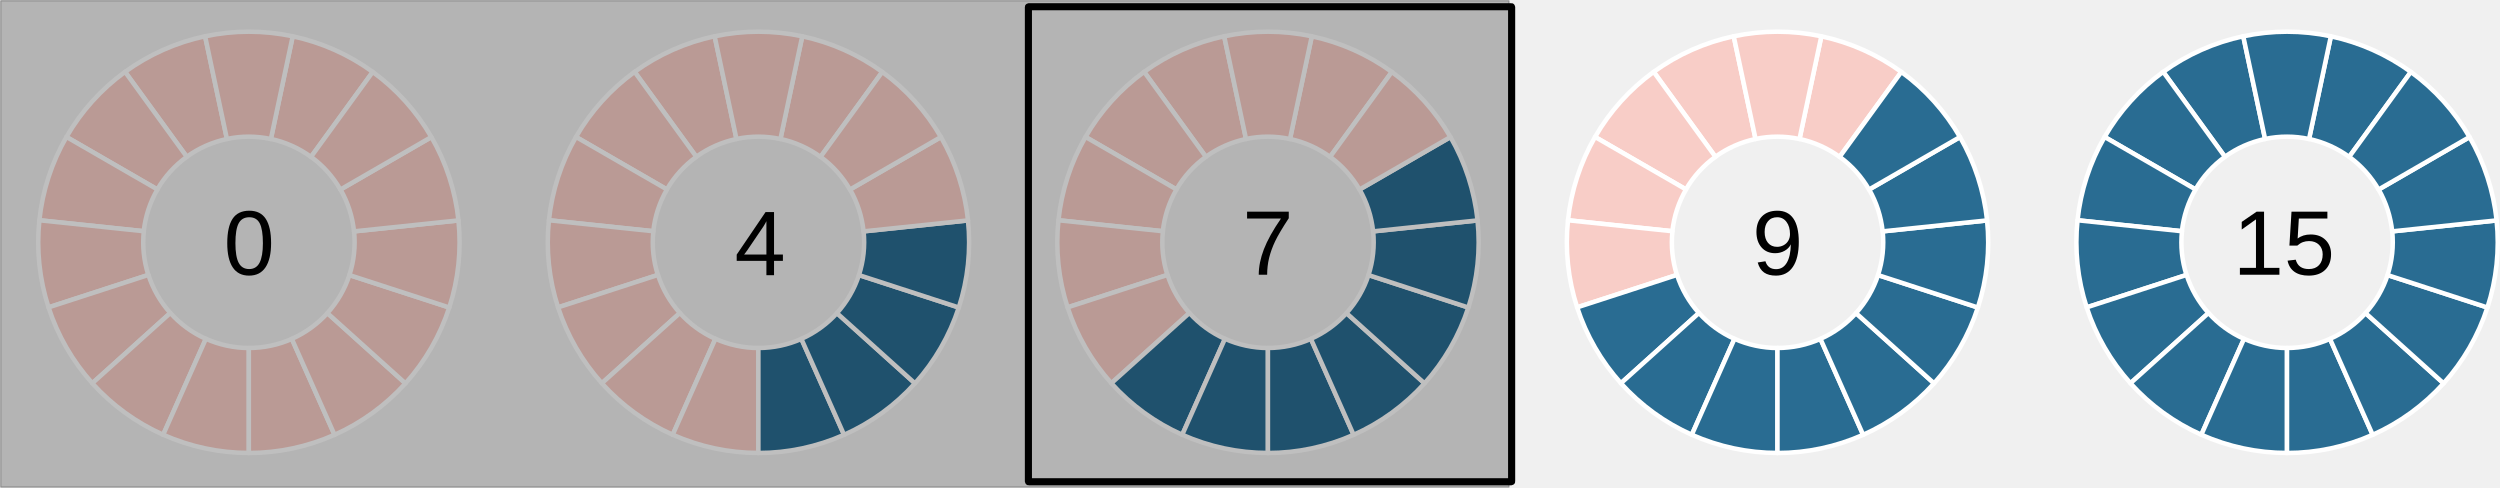
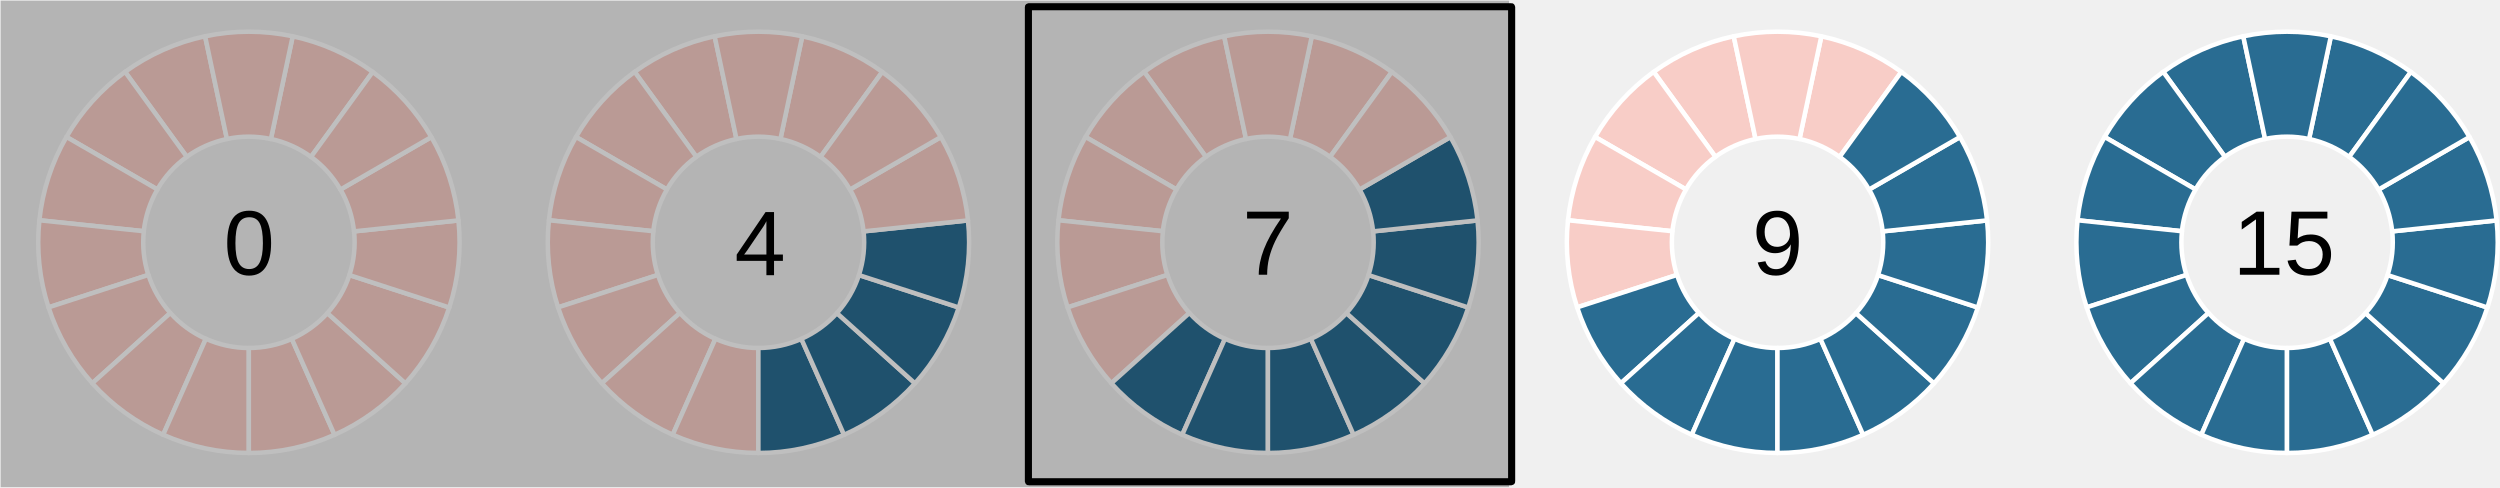
<svg xmlns="http://www.w3.org/2000/svg" width="1105.918mm" height="215.805mm" viewBox="0 0 1105.918 215.805" version="1.1" id="svg891">
  <defs id="defs885" />
  <g id="layer1" transform="translate(527.0119,579.0457)">
    <text xml:space="preserve" style="font-style:normal;font-variant:normal;font-weight:normal;font-stretch:normal;font-size:16.933px;line-height:1.25;font-family:sans-serif;-inkscape-font-specification:'sans-serif, Normal';font-variant-ligatures:normal;font-variant-caps:normal;font-variant-numeric:normal;font-variant-east-asian:normal;letter-spacing:0px;word-spacing:0px;fill:#000000;fill-opacity:1;stroke:none;stroke-width:0.265" x="259.292" y="133.804" id="text1541">
      <tspan id="tspan1543" x="259.292" y="133.804" />
    </text>
    <g id="g1464">
      <path style="fill:#f8cdc7;fill-opacity:1;stroke:#ffffff;stroke-width:1.995;stroke-linecap:round;stroke-linejoin:round;stroke-miterlimit:4;stroke-dasharray:none;stroke-dashoffset:0;stroke-opacity:1" d="m 53.279,-562.989 -9.653,45.411 a 46.76,46.76 12 0 1 17.742,7.938 l 27.31,-37.588 a 93.185,93.186 12 0 0 -35.399,-15.761 z" id="path884-6-8-0-8-83" />
      <path style="fill:#f8cdc7;fill-opacity:1;stroke:#ffffff;stroke-width:1.995;stroke-linecap:round;stroke-linejoin:round;stroke-miterlimit:4;stroke-dasharray:none;stroke-dashoffset:0;stroke-opacity:1" d="m -20.873,-547.246 27.288,37.559 a 46.76,46.76 54 0 1 17.771,-7.873 l -9.66,-45.446 a 93.186,93.185 54 0 0 -35.399,15.761 z" id="path884-6-8-0-8-8-5" />
      <path style="fill:#f8cdc7;fill-opacity:1;stroke:#ffffff;stroke-width:1.995;stroke-linecap:round;stroke-linejoin:round;stroke-miterlimit:4;stroke-dasharray:none;stroke-dashoffset:0;stroke-opacity:1" d="m 14.53,-562.989 9.652,45.411 a 46.76,46.76 78 0 1 19.437,0.035 l 9.66,-45.446 a 93.186,93.185 78 0 0 -38.749,-10e-6 z" id="path884-6-8-0-8-7-6" />
      <path style="fill:#f8cdc7;fill-opacity:1;stroke:#ffffff;stroke-width:1.995;stroke-linecap:round;stroke-linejoin:round;stroke-miterlimit:4;stroke-dasharray:none;stroke-dashoffset:0;stroke-opacity:1" d="m -46.811,-518.465 40.206,23.213 A 46.76,46.76 30 0 1 6.426,-509.672 l -27.309,-37.588 a 93.186,93.185 30 0 0 -25.928,28.796 z" id="path884-6-8-0-8-84-2" />
      <path style="fill:#f8cdc7;fill-opacity:1;stroke:#ffffff;stroke-width:1.995;stroke-linecap:round;stroke-linejoin:round;stroke-miterlimit:4;stroke-dasharray:none;stroke-dashoffset:0;stroke-opacity:1" d="m -58.785,-481.612 46.171,4.853 a 46.76,46.76 6 0 1 6.04,-18.474 l -40.237,-23.231 a 93.186,93.185 6 0 0 -11.974,36.853 z" id="path884-6-8-0-8-76-1" />
      <path style="fill:#f8cdc7;fill-opacity:1;stroke:#ffffff;stroke-width:1.995;stroke-linecap:round;stroke-linejoin:round;stroke-miterlimit:4;stroke-dasharray:none;stroke-dashoffset:0;stroke-opacity:1" d="m -54.735,-443.075 44.153,-14.346 a 46.76,46.76 72 0 1 -1.997,-19.334 l -46.207,-4.857 a 93.185,93.186 72 0 0 4.05,38.537 z" id="path884-6-8-0-8-81-9" />
      <path style="fill:#f8cdc7;fill-opacity:1;stroke:#ffffff;stroke-width:1.995;stroke-linecap:round;stroke-linejoin:round;stroke-miterlimit:4;stroke-dasharray:none;stroke-dashoffset:0;stroke-opacity:1" d="m -35.361,-409.518 34.501,-31.065 a 46.76,46.76 48 0 1 -9.688,-16.85 l -44.188,14.357 a 93.185,93.186 48 0 0 19.375,33.558 z" id="path884-6-8-0-8-9-4" />
      <path style="fill:#296c92;fill-opacity:1;stroke:#ffffff;stroke-width:1.995;stroke-linecap:round;stroke-linejoin:round;stroke-miterlimit:4;stroke-dasharray:none;stroke-dashoffset:0;stroke-opacity:1" d="m -4.025,-386.73 18.883,-42.412 a 46.76,46.76 24 0 1 -15.704,-11.453 l -34.528,31.089 a 93.185,93.186 24 0 0 31.349,22.776 z" id="path884-6-8-0-8-2-6" />
      <path style="fill:#296c92;fill-opacity:1;stroke:#ffffff;stroke-width:1.995;stroke-linecap:round;stroke-linejoin:round;stroke-miterlimit:4;stroke-dasharray:none;stroke-dashoffset:0;stroke-opacity:1" d="m 33.877,-378.673 1.3e-4,-46.426 a 46.76,46.76 90 0 1 -19.005,-4.076 l -18.898,42.445 a 93.186,93.185 90 0 0 37.902,8.056 z" id="path884-6-8-0-8-6-7" />
      <path style="fill:#296c92;fill-opacity:1;stroke:#ffffff;stroke-width:1.995;stroke-linecap:round;stroke-linejoin:round;stroke-miterlimit:4;stroke-dasharray:none;stroke-dashoffset:0;stroke-opacity:1" d="m 71.779,-386.712 -18.883,-42.412 a 46.76,46.76 66 0 1 -19.019,4.007 l -1.6e-4,46.462 a 93.186,93.185 66 0 0 37.902,-8.056 z" id="path884-6-8-0-8-1-3" />
      <path style="fill:#296c92;fill-opacity:1;stroke:#ffffff;stroke-width:1.995;stroke-linecap:round;stroke-linejoin:round;stroke-miterlimit:4;stroke-dasharray:none;stroke-dashoffset:0;stroke-opacity:1" d="m 103.135,-409.471 -34.501,-31.065 a 46.76,46.76 42 0 1 -15.745,11.396 l 18.898,42.445 a 93.186,93.185 42 0 0 31.349,-22.776 z" id="path884-6-8-0-8-64-4" />
      <path style="fill:#296c92;fill-opacity:1;stroke:#ffffff;stroke-width:1.995;stroke-linecap:round;stroke-linejoin:round;stroke-miterlimit:4;stroke-dasharray:none;stroke-dashoffset:0;stroke-opacity:1" d="m 122.523,-443.017 -44.153,-14.346 a 46.76,46.76 18 0 1 -9.749,16.815 l 34.528,31.089 a 93.186,93.185 18 0 0 19.375,-33.558 z" id="path884-6-8-0-8-3-4" />
      <path style="fill:#296c92;fill-opacity:1;stroke:#ffffff;stroke-width:1.995;stroke-linecap:round;stroke-linejoin:round;stroke-miterlimit:4;stroke-dasharray:none;stroke-dashoffset:0;stroke-opacity:1" d="m 126.59,-481.548 -46.171,4.853 a 46.76,46.76 84 0 1 -2.067,19.326 l 44.188,14.358 a 93.185,93.186 84 0 0 4.05,-38.537 z" id="path884-6-8-0-8-5-0" />
      <path style="fill:#296c92;fill-opacity:1;stroke:#ffffff;stroke-width:1.995;stroke-linecap:round;stroke-linejoin:round;stroke-miterlimit:4;stroke-dasharray:none;stroke-dashoffset:0;stroke-opacity:1" d="m 114.634,-518.402 -40.206,23.213 a 46.76,46.76 60 0 1 5.973,18.496 l 46.207,-4.856 a 93.185,93.186 60 0 0 -11.974,-36.853 z" id="path884-6-8-0-8-27-1" />
      <path style="fill:#f8cdc7;fill-opacity:1;stroke:#ffffff;stroke-width:1.995;stroke-linecap:round;stroke-linejoin:round;stroke-miterlimit:4;stroke-dasharray:none;stroke-dashoffset:0;stroke-opacity:1" d="m 88.678,-547.228 -27.288,37.559 a 46.76,46.76 36 0 1 12.979,14.468 l 40.237,-23.231 a 93.185,93.186 36 0 0 -25.928,-28.796 z" id="path884-6-8-0-8-38-7" />
    </g>
    <g id="g1498">
      <path style="fill:#296c92;fill-opacity:1;stroke:#ffffff;stroke-width:1.995;stroke-linecap:round;stroke-linejoin:round;stroke-miterlimit:4;stroke-dasharray:none;stroke-dashoffset:0;stroke-opacity:1" d="m 504.087,-562.989 -9.653,45.411 a 46.76,46.76 12 0 1 17.742,7.938 l 27.31,-37.588 a 93.185,93.186 12 0 0 -35.399,-15.761 z" id="path884-6-8-0-8-0" />
      <path style="fill:#296c92;fill-opacity:1;stroke:#ffffff;stroke-width:1.995;stroke-linecap:round;stroke-linejoin:round;stroke-miterlimit:4;stroke-dasharray:none;stroke-dashoffset:0;stroke-opacity:1" d="m 429.935,-547.246 27.288,37.559 a 46.76,46.76 54 0 1 17.771,-7.873 l -9.66,-45.446 a 93.186,93.185 54 0 0 -35.399,15.761 z" id="path884-6-8-0-8-8-2" />
      <path style="fill:#296c92;fill-opacity:1;stroke:#ffffff;stroke-width:1.995;stroke-linecap:round;stroke-linejoin:round;stroke-miterlimit:4;stroke-dasharray:none;stroke-dashoffset:0;stroke-opacity:1" d="m 465.338,-562.989 9.652,45.411 a 46.76,46.76 78 0 1 19.437,0.035 l 9.66,-45.446 a 93.186,93.185 78 0 0 -38.749,-10e-6 z" id="path884-6-8-0-8-7-2" />
      <path style="fill:#296c92;fill-opacity:1;stroke:#ffffff;stroke-width:1.995;stroke-linecap:round;stroke-linejoin:round;stroke-miterlimit:4;stroke-dasharray:none;stroke-dashoffset:0;stroke-opacity:1" d="m 403.996,-518.465 40.206,23.213 a 46.76,46.76 30 0 1 13.032,-14.421 l -27.309,-37.588 a 93.186,93.185 30 0 0 -25.928,28.796 z" id="path884-6-8-0-8-84-4" />
      <path style="fill:#296c92;fill-opacity:1;stroke:#ffffff;stroke-width:1.995;stroke-linecap:round;stroke-linejoin:round;stroke-miterlimit:4;stroke-dasharray:none;stroke-dashoffset:0;stroke-opacity:1" d="m 392.022,-481.612 46.171,4.853 a 46.76,46.76 6 0 1 6.04,-18.474 l -40.237,-23.231 a 93.186,93.185 6 0 0 -11.974,36.853 z" id="path884-6-8-0-8-76-4" />
      <path style="fill:#296c92;fill-opacity:1;stroke:#ffffff;stroke-width:1.995;stroke-linecap:round;stroke-linejoin:round;stroke-miterlimit:4;stroke-dasharray:none;stroke-dashoffset:0;stroke-opacity:1" d="m 396.073,-443.075 44.153,-14.346 a 46.76,46.76 72 0 1 -1.997,-19.334 l -46.207,-4.857 a 93.185,93.186 72 0 0 4.05,38.537 z" id="path884-6-8-0-8-81-6" />
      <path style="fill:#296c92;fill-opacity:1;stroke:#ffffff;stroke-width:1.995;stroke-linecap:round;stroke-linejoin:round;stroke-miterlimit:4;stroke-dasharray:none;stroke-dashoffset:0;stroke-opacity:1" d="m 415.447,-409.518 34.501,-31.065 a 46.76,46.76 48 0 1 -9.688,-16.85 l -44.188,14.357 a 93.185,93.186 48 0 0 19.375,33.558 z" id="path884-6-8-0-8-9-2" />
      <path style="fill:#296c92;fill-opacity:1;stroke:#ffffff;stroke-width:1.995;stroke-linecap:round;stroke-linejoin:round;stroke-miterlimit:4;stroke-dasharray:none;stroke-dashoffset:0;stroke-opacity:1" d="m 446.782,-386.73 18.883,-42.412 a 46.76,46.76 24 0 1 -15.704,-11.453 l -34.528,31.089 a 93.185,93.186 24 0 0 31.349,22.776 z" id="path884-6-8-0-8-2-8" />
      <path style="fill:#296c92;fill-opacity:1;stroke:#ffffff;stroke-width:1.995;stroke-linecap:round;stroke-linejoin:round;stroke-miterlimit:4;stroke-dasharray:none;stroke-dashoffset:0;stroke-opacity:1" d="m 484.685,-378.673 1.3e-4,-46.426 a 46.76,46.76 90 0 1 -19.005,-4.076 l -18.898,42.445 a 93.186,93.185 90 0 0 37.902,8.056 z" id="path884-6-8-0-8-6-4" />
      <path style="fill:#296c92;fill-opacity:1;stroke:#ffffff;stroke-width:1.995;stroke-linecap:round;stroke-linejoin:round;stroke-miterlimit:4;stroke-dasharray:none;stroke-dashoffset:0;stroke-opacity:1" d="m 522.587,-386.712 -18.883,-42.412 a 46.76,46.76 66 0 1 -19.019,4.007 l -1.6e-4,46.462 a 93.186,93.185 66 0 0 37.902,-8.056 z" id="path884-6-8-0-8-1-1" />
      <path style="fill:#296c92;fill-opacity:1;stroke:#ffffff;stroke-width:1.995;stroke-linecap:round;stroke-linejoin:round;stroke-miterlimit:4;stroke-dasharray:none;stroke-dashoffset:0;stroke-opacity:1" d="m 553.943,-409.471 -34.501,-31.065 a 46.76,46.76 42 0 1 -15.745,11.396 l 18.898,42.445 a 93.186,93.185 42 0 0 31.349,-22.776 z" id="path884-6-8-0-8-64-7" />
      <path style="fill:#296c92;fill-opacity:1;stroke:#ffffff;stroke-width:1.995;stroke-linecap:round;stroke-linejoin:round;stroke-miterlimit:4;stroke-dasharray:none;stroke-dashoffset:0;stroke-opacity:1" d="m 573.331,-443.017 -44.153,-14.346 a 46.76,46.76 18 0 1 -9.749,16.815 l 34.528,31.089 a 93.186,93.185 18 0 0 19.375,-33.558 z" id="path884-6-8-0-8-3-2" />
      <path style="fill:#296c92;fill-opacity:1;stroke:#ffffff;stroke-width:1.995;stroke-linecap:round;stroke-linejoin:round;stroke-miterlimit:4;stroke-dasharray:none;stroke-dashoffset:0;stroke-opacity:1" d="m 577.398,-481.548 -46.171,4.853 a 46.76,46.76 84 0 1 -2.067,19.326 l 44.188,14.358 a 93.185,93.186 84 0 0 4.05,-38.537 z" id="path884-6-8-0-8-5-7" />
      <path style="fill:#296c92;fill-opacity:1;stroke:#ffffff;stroke-width:1.995;stroke-linecap:round;stroke-linejoin:round;stroke-miterlimit:4;stroke-dasharray:none;stroke-dashoffset:0;stroke-opacity:1" d="m 565.442,-518.402 -40.206,23.213 a 46.76,46.76 60 0 1 5.973,18.496 l 46.207,-4.856 a 93.185,93.186 60 0 0 -11.974,-36.853 z" id="path884-6-8-0-8-27-0" />
      <path style="fill:#296c92;fill-opacity:1;stroke:#ffffff;stroke-width:1.995;stroke-linecap:round;stroke-linejoin:round;stroke-miterlimit:4;stroke-dasharray:none;stroke-dashoffset:0;stroke-opacity:1" d="m 539.486,-547.228 -27.288,37.559 a 46.76,46.76 36 0 1 12.979,14.468 l 40.237,-23.231 a 93.185,93.186 36 0 0 -25.928,-28.796 z" id="path884-6-8-0-8-38-6" />
    </g>
    <g id="g1481">
      <path style="fill:#f8cdc7;fill-opacity:1;stroke:#ffffff;stroke-width:1.995;stroke-linecap:round;stroke-linejoin:round;stroke-miterlimit:4;stroke-dasharray:none;stroke-dashoffset:0;stroke-opacity:1" d="m 278.683,-562.989 -9.653,45.411 a 46.76,46.76 12 0 1 17.742,7.938 l 27.31,-37.588 a 93.185,93.186 12 0 0 -35.399,-15.761 z" id="path884-6-8-0-8-83-3" />
      <path style="fill:#f8cdc7;fill-opacity:1;stroke:#ffffff;stroke-width:1.995;stroke-linecap:round;stroke-linejoin:round;stroke-miterlimit:4;stroke-dasharray:none;stroke-dashoffset:0;stroke-opacity:1" d="m 204.531,-547.246 27.288,37.559 a 46.76,46.76 54 0 1 17.771,-7.873 l -9.66,-45.446 a 93.186,93.185 54 0 0 -35.399,15.761 z" id="path884-6-8-0-8-8-5-0" />
      <path style="fill:#f8cdc7;fill-opacity:1;stroke:#ffffff;stroke-width:1.995;stroke-linecap:round;stroke-linejoin:round;stroke-miterlimit:4;stroke-dasharray:none;stroke-dashoffset:0;stroke-opacity:1" d="m 239.934,-562.989 9.652,45.411 a 46.76,46.76 78 0 1 19.437,0.035 l 9.66,-45.446 a 93.186,93.185 78 0 0 -38.749,-10e-6 z" id="path884-6-8-0-8-7-6-2" />
      <path style="fill:#f8cdc7;fill-opacity:1;stroke:#ffffff;stroke-width:1.995;stroke-linecap:round;stroke-linejoin:round;stroke-miterlimit:4;stroke-dasharray:none;stroke-dashoffset:0;stroke-opacity:1" d="m 178.593,-518.465 40.206,23.213 a 46.76,46.76 30 0 1 13.032,-14.421 l -27.309,-37.588 a 93.186,93.185 30 0 0 -25.928,28.796 z" id="path884-6-8-0-8-84-2-7" />
      <path style="fill:#f8cdc7;fill-opacity:1;stroke:#ffffff;stroke-width:1.995;stroke-linecap:round;stroke-linejoin:round;stroke-miterlimit:4;stroke-dasharray:none;stroke-dashoffset:0;stroke-opacity:1" d="m 166.618,-481.612 46.171,4.853 a 46.76,46.76 6 0 1 6.04,-18.474 l -40.237,-23.231 a 93.186,93.185 6 0 0 -11.974,36.853 z" id="path884-6-8-0-8-76-1-8" />
      <path style="fill:#f8cdc7;fill-opacity:1;stroke:#ffffff;stroke-width:1.995;stroke-linecap:round;stroke-linejoin:round;stroke-miterlimit:4;stroke-dasharray:none;stroke-dashoffset:0;stroke-opacity:1" d="m 170.669,-443.075 44.153,-14.346 a 46.76,46.76 72 0 1 -1.997,-19.334 l -46.207,-4.857 a 93.185,93.186 72 0 0 4.05,38.537 z" id="path884-6-8-0-8-81-9-5" />
      <path style="fill:#296c92;fill-opacity:1;stroke:#ffffff;stroke-width:1.995;stroke-linecap:round;stroke-linejoin:round;stroke-miterlimit:4;stroke-dasharray:none;stroke-dashoffset:0;stroke-opacity:1" d="m 190.043,-409.518 34.501,-31.065 a 46.76,46.76 48 0 1 -9.688,-16.85 l -44.188,14.357 a 93.185,93.186 48 0 0 19.375,33.558 z" id="path884-6-8-0-8-9-4-3" />
      <path style="fill:#296c92;fill-opacity:1;stroke:#ffffff;stroke-width:1.995;stroke-linecap:round;stroke-linejoin:round;stroke-miterlimit:4;stroke-dasharray:none;stroke-dashoffset:0;stroke-opacity:1" d="m 221.378,-386.73 18.883,-42.412 a 46.76,46.76 24 0 1 -15.704,-11.453 l -34.528,31.089 a 93.185,93.186 24 0 0 31.349,22.776 z" id="path884-6-8-0-8-2-6-9" />
      <path style="fill:#296c92;fill-opacity:1;stroke:#ffffff;stroke-width:1.995;stroke-linecap:round;stroke-linejoin:round;stroke-miterlimit:4;stroke-dasharray:none;stroke-dashoffset:0;stroke-opacity:1" d="m 259.281,-378.673 1.3e-4,-46.426 a 46.76,46.76 90 0 1 -19.005,-4.076 l -18.898,42.445 a 93.186,93.185 90 0 0 37.902,8.056 z" id="path884-6-8-0-8-6-7-5" />
      <path style="fill:#296c92;fill-opacity:1;stroke:#ffffff;stroke-width:1.995;stroke-linecap:round;stroke-linejoin:round;stroke-miterlimit:4;stroke-dasharray:none;stroke-dashoffset:0;stroke-opacity:1" d="m 297.183,-386.712 -18.883,-42.412 a 46.76,46.76 66 0 1 -19.019,4.007 l -1.6e-4,46.462 a 93.186,93.185 66 0 0 37.902,-8.056 z" id="path884-6-8-0-8-1-3-0" />
      <path style="fill:#296c92;fill-opacity:1;stroke:#ffffff;stroke-width:1.995;stroke-linecap:round;stroke-linejoin:round;stroke-miterlimit:4;stroke-dasharray:none;stroke-dashoffset:0;stroke-opacity:1" d="m 328.539,-409.471 -34.501,-31.065 a 46.76,46.76 42 0 1 -15.745,11.396 l 18.898,42.445 a 93.186,93.185 42 0 0 31.349,-22.776 z" id="path884-6-8-0-8-64-4-6" />
      <path style="fill:#296c92;fill-opacity:1;stroke:#ffffff;stroke-width:1.995;stroke-linecap:round;stroke-linejoin:round;stroke-miterlimit:4;stroke-dasharray:none;stroke-dashoffset:0;stroke-opacity:1" d="m 347.927,-443.017 -44.153,-14.346 a 46.76,46.76 18 0 1 -9.749,16.815 l 34.528,31.089 a 93.186,93.185 18 0 0 19.375,-33.558 z" id="path884-6-8-0-8-3-4-7" />
      <path style="fill:#296c92;fill-opacity:1;stroke:#ffffff;stroke-width:1.995;stroke-linecap:round;stroke-linejoin:round;stroke-miterlimit:4;stroke-dasharray:none;stroke-dashoffset:0;stroke-opacity:1" d="m 351.994,-481.548 -46.171,4.853 a 46.76,46.76 84 0 1 -2.067,19.326 l 44.188,14.358 a 93.185,93.186 84 0 0 4.05,-38.537 z" id="path884-6-8-0-8-5-0-0" />
      <path style="fill:#296c92;fill-opacity:1;stroke:#ffffff;stroke-width:1.995;stroke-linecap:round;stroke-linejoin:round;stroke-miterlimit:4;stroke-dasharray:none;stroke-dashoffset:0;stroke-opacity:1" d="m 340.038,-518.402 -40.206,23.213 a 46.76,46.76 60 0 1 5.973,18.496 l 46.207,-4.856 a 93.185,93.186 60 0 0 -11.974,-36.853 z" id="path884-6-8-0-8-27-1-5" />
      <path style="fill:#296c92;fill-opacity:1;stroke:#ffffff;stroke-width:1.995;stroke-linecap:round;stroke-linejoin:round;stroke-miterlimit:4;stroke-dasharray:none;stroke-dashoffset:0;stroke-opacity:1" d="m 314.082,-547.228 -27.288,37.559 a 46.76,46.76 36 0 1 12.979,14.468 l 40.237,-23.231 a 93.185,93.186 36 0 0 -25.928,-28.796 z" id="path884-6-8-0-8-38-7-1" />
    </g>
    <g id="g1447">
      <path style="fill:#f8cdc7;fill-opacity:1;stroke:#ffffff;stroke-width:1.995;stroke-linecap:round;stroke-linejoin:round;stroke-miterlimit:4;stroke-dasharray:none;stroke-dashoffset:0;stroke-opacity:1" d="m -172.125,-562.989 -9.653,45.411 a 46.76,46.76 12 0 1 17.742,7.938 l 27.31,-37.588 a 93.185,93.186 12 0 0 -35.399,-15.761 z" id="path884-6-8-0-8-98" />
      <path style="fill:#f8cdc7;fill-opacity:1;stroke:#ffffff;stroke-width:1.995;stroke-linecap:round;stroke-linejoin:round;stroke-miterlimit:4;stroke-dasharray:none;stroke-dashoffset:0;stroke-opacity:1" d="m -246.276,-547.246 27.288,37.559 a 46.76,46.76 54 0 1 17.771,-7.873 l -9.66,-45.446 a 93.186,93.185 54 0 0 -35.399,15.761 z" id="path884-6-8-0-8-8-27" />
      <path style="fill:#f8cdc7;fill-opacity:1;stroke:#ffffff;stroke-width:1.995;stroke-linecap:round;stroke-linejoin:round;stroke-miterlimit:4;stroke-dasharray:none;stroke-dashoffset:0;stroke-opacity:1" d="m -210.874,-562.989 9.652,45.411 a 46.76,46.76 78 0 1 19.437,0.035 l 9.66,-45.446 a 93.186,93.185 78 0 0 -38.749,-10e-6 z" id="path884-6-8-0-8-7-8" />
      <path style="fill:#f8cdc7;fill-opacity:1;stroke:#ffffff;stroke-width:1.995;stroke-linecap:round;stroke-linejoin:round;stroke-miterlimit:4;stroke-dasharray:none;stroke-dashoffset:0;stroke-opacity:1" d="m -272.215,-518.465 40.206,23.213 a 46.76,46.76 30 0 1 13.032,-14.421 l -27.309,-37.588 a 93.186,93.185 30 0 0 -25.928,28.796 z" id="path884-6-8-0-8-84-24" />
      <path style="fill:#f8cdc7;fill-opacity:1;stroke:#ffffff;stroke-width:1.995;stroke-linecap:round;stroke-linejoin:round;stroke-miterlimit:4;stroke-dasharray:none;stroke-dashoffset:0;stroke-opacity:1" d="m -284.189,-481.612 46.171,4.853 a 46.76,46.76 6 0 1 6.04,-18.474 l -40.237,-23.231 a 93.186,93.185 6 0 0 -11.974,36.853 z" id="path884-6-8-0-8-76-5" />
      <path style="fill:#f8cdc7;fill-opacity:1;stroke:#ffffff;stroke-width:1.995;stroke-linecap:round;stroke-linejoin:round;stroke-miterlimit:4;stroke-dasharray:none;stroke-dashoffset:0;stroke-opacity:1" d="m -280.139,-443.075 44.153,-14.346 a 46.76,46.76 72 0 1 -1.997,-19.334 l -46.207,-4.857 a 93.185,93.186 72 0 0 4.05,38.537 z" id="path884-6-8-0-8-81-2" />
      <path style="fill:#f8cdc7;fill-opacity:1;stroke:#ffffff;stroke-width:1.995;stroke-linecap:round;stroke-linejoin:round;stroke-miterlimit:4;stroke-dasharray:none;stroke-dashoffset:0;stroke-opacity:1" d="m -260.764,-409.518 34.501,-31.065 a 46.76,46.76 48 0 1 -9.688,-16.85 l -44.188,14.357 a 93.185,93.186 48 0 0 19.375,33.558 z" id="path884-6-8-0-8-9-28" />
      <path style="fill:#f8cdc7;fill-opacity:1;stroke:#ffffff;stroke-width:1.995;stroke-linecap:round;stroke-linejoin:round;stroke-miterlimit:4;stroke-dasharray:none;stroke-dashoffset:0;stroke-opacity:1" d="m -229.429,-386.729 18.883,-42.412 a 46.76,46.76 24 0 1 -15.704,-11.453 l -34.528,31.089 a 93.185,93.186 24 0 0 31.349,22.776 z" id="path884-6-8-0-8-2-4" />
      <path style="fill:#f8cdc7;fill-opacity:1;stroke:#ffffff;stroke-width:1.995;stroke-linecap:round;stroke-linejoin:round;stroke-miterlimit:4;stroke-dasharray:none;stroke-dashoffset:0;stroke-opacity:1" d="m -191.527,-378.673 1.3e-4,-46.426 a 46.76,46.76 90 0 1 -19.005,-4.076 l -18.898,42.445 a 93.186,93.185 90 0 0 37.902,8.056 z" id="path884-6-8-0-8-6-8" />
      <path style="fill:#296c92;fill-opacity:1;stroke:#ffffff;stroke-width:1.995;stroke-linecap:round;stroke-linejoin:round;stroke-miterlimit:4;stroke-dasharray:none;stroke-dashoffset:0;stroke-opacity:1" d="m -153.625,-386.712 -18.883,-42.412 a 46.76,46.76 66 0 1 -19.019,4.007 l -1.6e-4,46.462 a 93.186,93.185 66 0 0 37.902,-8.056 z" id="path884-6-8-0-8-1-8" />
      <path style="fill:#296c92;fill-opacity:1;stroke:#ffffff;stroke-width:1.995;stroke-linecap:round;stroke-linejoin:round;stroke-miterlimit:4;stroke-dasharray:none;stroke-dashoffset:0;stroke-opacity:1" d="m -122.269,-409.471 -34.501,-31.065 a 46.76,46.76 42 0 1 -15.745,11.396 l 18.898,42.445 a 93.186,93.185 42 0 0 31.349,-22.776 z" id="path884-6-8-0-8-64-6" />
      <path style="fill:#296c92;fill-opacity:1;stroke:#ffffff;stroke-width:1.995;stroke-linecap:round;stroke-linejoin:round;stroke-miterlimit:4;stroke-dasharray:none;stroke-dashoffset:0;stroke-opacity:1" d="m -102.881,-443.017 -44.153,-14.346 a 46.76,46.76 18 0 1 -9.749,16.815 l 34.528,31.089 a 93.186,93.185 18 0 0 19.375,-33.558 z" id="path884-6-8-0-8-3-5" />
      <path style="fill:#296c92;fill-opacity:1;stroke:#ffffff;stroke-width:1.995;stroke-linecap:round;stroke-linejoin:round;stroke-miterlimit:4;stroke-dasharray:none;stroke-dashoffset:0;stroke-opacity:1" d="m -98.813,-481.548 -46.171,4.853 a 46.76,46.76 84 0 1 -2.067,19.326 l 44.188,14.358 a 93.185,93.186 84 0 0 4.05,-38.537 z" id="path884-6-8-0-8-5-3" />
      <path style="fill:#f8cdc7;fill-opacity:1;stroke:#ffffff;stroke-width:1.995;stroke-linecap:round;stroke-linejoin:round;stroke-miterlimit:4;stroke-dasharray:none;stroke-dashoffset:0;stroke-opacity:1" d="m -110.77,-518.402 -40.206,23.213 a 46.76,46.76 60 0 1 5.973,18.496 l 46.207,-4.856 a 93.185,93.186 60 0 0 -11.974,-36.853 z" id="path884-6-8-0-8-27-9" />
      <path style="fill:#f8cdc7;fill-opacity:1;stroke:#ffffff;stroke-width:1.995;stroke-linecap:round;stroke-linejoin:round;stroke-miterlimit:4;stroke-dasharray:none;stroke-dashoffset:0;stroke-opacity:1" d="m -136.726,-547.228 -27.288,37.559 a 46.76,46.76 36 0 1 12.979,14.468 l 40.237,-23.231 a 93.185,93.186 36 0 0 -25.928,-28.796 z" id="path884-6-8-0-8-38-5" />
    </g>
    <g id="g1400">
      <g id="g860" transform="translate(-267.9739,-882.3246)">
        <path style="fill:#f8cdc7;fill-opacity:1;stroke:#ffffff;stroke-width:1.995;stroke-linecap:round;stroke-linejoin:round;stroke-miterlimit:4;stroke-dasharray:none;stroke-dashoffset:0;stroke-opacity:1" d="m -129.555,319.336 -9.653,45.411 a 46.76,46.76 12 0 1 17.742,7.938 l 27.31,-37.588 A 93.185,93.186 12 0 0 -129.555,319.336 Z" id="path884-6-8-0-8" />
        <path style="fill:#f8cdc7;fill-opacity:1;stroke:#ffffff;stroke-width:1.995;stroke-linecap:round;stroke-linejoin:round;stroke-miterlimit:4;stroke-dasharray:none;stroke-dashoffset:0;stroke-opacity:1" d="m -203.706,335.078 27.288,37.559 a 46.76,46.76 54 0 1 17.771,-7.873 l -9.66,-45.446 a 93.186,93.185 54 0 0 -35.399,15.761 z" id="path884-6-8-0-8-8" />
        <path style="fill:#f8cdc7;fill-opacity:1;stroke:#ffffff;stroke-width:1.995;stroke-linecap:round;stroke-linejoin:round;stroke-miterlimit:4;stroke-dasharray:none;stroke-dashoffset:0;stroke-opacity:1" d="m -168.304,319.335 9.652,45.411 a 46.76,46.76 78 0 1 19.437,0.035 l 9.66,-45.446 a 93.186,93.185 78 0 0 -38.749,-10e-6 z" id="path884-6-8-0-8-7" />
        <path style="fill:#f8cdc7;fill-opacity:1;stroke:#ffffff;stroke-width:1.995;stroke-linecap:round;stroke-linejoin:round;stroke-miterlimit:4;stroke-dasharray:none;stroke-dashoffset:0;stroke-opacity:1" d="m -229.645,363.86 40.206,23.213 a 46.76,46.76 30 0 1 13.032,-14.421 l -27.309,-37.588 a 93.186,93.185 30 0 0 -25.928,28.796 z" id="path884-6-8-0-8-84" />
        <path style="fill:#f8cdc7;fill-opacity:1;stroke:#ffffff;stroke-width:1.995;stroke-linecap:round;stroke-linejoin:round;stroke-miterlimit:4;stroke-dasharray:none;stroke-dashoffset:0;stroke-opacity:1" d="m -241.619,400.713 46.171,4.853 a 46.76,46.76 6 0 1 6.04,-18.474 l -40.237,-23.231 a 93.186,93.185 6 0 0 -11.974,36.853 z" id="path884-6-8-0-8-76" />
        <path style="fill:#f8cdc7;fill-opacity:1;stroke:#ffffff;stroke-width:1.995;stroke-linecap:round;stroke-linejoin:round;stroke-miterlimit:4;stroke-dasharray:none;stroke-dashoffset:0;stroke-opacity:1" d="m -237.569,439.249 44.153,-14.346 a 46.76,46.76 72 0 1 -1.997,-19.334 l -46.207,-4.857 a 93.185,93.186 72 0 0 4.05,38.537 z" id="path884-6-8-0-8-81" />
        <path style="fill:#f8cdc7;fill-opacity:1;stroke:#ffffff;stroke-width:1.995;stroke-linecap:round;stroke-linejoin:round;stroke-miterlimit:4;stroke-dasharray:none;stroke-dashoffset:0;stroke-opacity:1" d="m -218.194,472.807 34.501,-31.065 a 46.76,46.76 48 0 1 -9.688,-16.85 l -44.188,14.357 a 93.185,93.186 48 0 0 19.375,33.558 z" id="path884-6-8-0-8-9" />
        <path style="fill:#f8cdc7;fill-opacity:1;stroke:#ffffff;stroke-width:1.995;stroke-linecap:round;stroke-linejoin:round;stroke-miterlimit:4;stroke-dasharray:none;stroke-dashoffset:0;stroke-opacity:1" d="m -186.859,495.595 18.883,-42.412 a 46.76,46.76 24 0 1 -15.704,-11.453 l -34.528,31.089 a 93.185,93.186 24 0 0 31.349,22.776 z" id="path884-6-8-0-8-2" />
        <path style="fill:#f8cdc7;fill-opacity:1;stroke:#ffffff;stroke-width:1.995;stroke-linecap:round;stroke-linejoin:round;stroke-miterlimit:4;stroke-dasharray:none;stroke-dashoffset:0;stroke-opacity:1" d="m -148.957,503.651 1.3e-4,-46.426 a 46.76,46.76 90 0 1 -19.005,-4.076 l -18.898,42.445 a 93.186,93.185 90 0 0 37.902,8.056 z" id="path884-6-8-0-8-6" />
        <path style="fill:#f8cdc7;fill-opacity:1;stroke:#ffffff;stroke-width:1.995;stroke-linecap:round;stroke-linejoin:round;stroke-miterlimit:4;stroke-dasharray:none;stroke-dashoffset:0;stroke-opacity:1" d="m -111.055,495.613 -18.883,-42.412 a 46.76,46.76 66 0 1 -19.019,4.007 l -1.6e-4,46.462 a 93.186,93.185 66 0 0 37.902,-8.056 z" id="path884-6-8-0-8-1" />
        <path style="fill:#f8cdc7;fill-opacity:1;stroke:#ffffff;stroke-width:1.995;stroke-linecap:round;stroke-linejoin:round;stroke-miterlimit:4;stroke-dasharray:none;stroke-dashoffset:0;stroke-opacity:1" d="m -79.699,472.853 -34.501,-31.065 a 46.76,46.76 42 0 1 -15.745,11.396 l 18.898,42.445 a 93.186,93.185 42 0 0 31.349,-22.776 z" id="path884-6-8-0-8-64" />
        <path style="fill:#f8cdc7;fill-opacity:1;stroke:#ffffff;stroke-width:1.995;stroke-linecap:round;stroke-linejoin:round;stroke-miterlimit:4;stroke-dasharray:none;stroke-dashoffset:0;stroke-opacity:1" d="m -60.311,439.308 -44.153,-14.346 a 46.76,46.76 18 0 1 -9.749,16.815 l 34.528,31.089 a 93.186,93.185 18 0 0 19.375,-33.558 z" id="path884-6-8-0-8-3" />
        <path style="fill:#f8cdc7;fill-opacity:1;stroke:#ffffff;stroke-width:1.995;stroke-linecap:round;stroke-linejoin:round;stroke-miterlimit:4;stroke-dasharray:none;stroke-dashoffset:0;stroke-opacity:1" d="m -56.243,400.777 -46.171,4.853 a 46.76,46.76 84 0 1 -2.067,19.326 l 44.188,14.358 a 93.185,93.186 84 0 0 4.05,-38.537 z" id="path884-6-8-0-8-5" />
        <path style="fill:#f8cdc7;fill-opacity:1;stroke:#ffffff;stroke-width:1.995;stroke-linecap:round;stroke-linejoin:round;stroke-miterlimit:4;stroke-dasharray:none;stroke-dashoffset:0;stroke-opacity:1" d="m -68.2,363.922 -40.206,23.213 a 46.76,46.76 60 0 1 5.973,18.496 l 46.207,-4.856 a 93.185,93.186 60 0 0 -11.974,-36.853 z" id="path884-6-8-0-8-27" />
        <path style="fill:#f8cdc7;fill-opacity:1;stroke:#ffffff;stroke-width:1.995;stroke-linecap:round;stroke-linejoin:round;stroke-miterlimit:4;stroke-dasharray:none;stroke-dashoffset:0;stroke-opacity:1" d="m -94.156,335.096 -27.288,37.559 a 46.76,46.76 36 0 1 12.979,14.468 l 40.237,-23.231 a 93.185,93.186 36 0 0 -25.928,-28.796 z" id="path884-6-8-0-8-38" />
      </g>
      <text xml:space="preserve" style="font-style:normal;font-variant:normal;font-weight:normal;font-stretch:normal;font-size:40.569px;line-height:1.25;font-family:Arial;-inkscape-font-specification:'Arial, Normal';font-variant-ligatures:normal;font-variant-caps:normal;font-variant-numeric:normal;font-variant-east-asian:normal;letter-spacing:0px;word-spacing:0px;fill:#000000;fill-opacity:1;stroke:none;stroke-width:0.265" x="-428.058" y="-457.508" id="text1547-68-8">
        <tspan id="tspan1545-2-3" x="-428.058" y="-457.508" style="font-style:normal;font-variant:normal;font-weight:normal;font-stretch:normal;font-size:40.569px;font-family:Arial;-inkscape-font-specification:'Arial, Normal';font-variant-ligatures:normal;font-variant-caps:normal;font-variant-numeric:normal;font-variant-east-asian:normal;stroke-width:0.265">0</tspan>
      </text>
    </g>
    <text xml:space="preserve" style="font-style:normal;font-variant:normal;font-weight:normal;font-stretch:normal;font-size:40.569px;line-height:1.25;font-family:Arial;-inkscape-font-specification:'Arial, Normal';font-variant-ligatures:normal;font-variant-caps:normal;font-variant-numeric:normal;font-variant-east-asian:normal;letter-spacing:0px;word-spacing:0px;fill:#000000;fill-opacity:1;stroke:none;stroke-width:0.265" x="-202.06" y="-457.32" id="text1547-68-2">
      <tspan id="tspan1545-2-5" x="-202.06" y="-457.32" style="font-style:normal;font-variant:normal;font-weight:normal;font-stretch:normal;font-size:40.569px;font-family:Arial;-inkscape-font-specification:'Arial, Normal';font-variant-ligatures:normal;font-variant-caps:normal;font-variant-numeric:normal;font-variant-east-asian:normal;stroke-width:0.265">4</tspan>
    </text>
    <text xml:space="preserve" style="font-style:normal;font-variant:normal;font-weight:normal;font-stretch:normal;font-size:40.569px;line-height:1.25;font-family:Arial;-inkscape-font-specification:'Arial, Normal';font-variant-ligatures:normal;font-variant-caps:normal;font-variant-numeric:normal;font-variant-east-asian:normal;letter-spacing:0px;word-spacing:0px;fill:#000000;fill-opacity:1;stroke:none;stroke-width:0.265" x="22.581" y="-457.508" id="text1547-68-5-2">
      <tspan id="tspan1545-2-8-3" x="22.581" y="-457.508" style="font-style:normal;font-variant:normal;font-weight:normal;font-stretch:normal;font-size:40.569px;font-family:Arial;-inkscape-font-specification:'Arial, Normal';font-variant-ligatures:normal;font-variant-caps:normal;font-variant-numeric:normal;font-variant-east-asian:normal;stroke-width:0.265">7</tspan>
    </text>
    <text xml:space="preserve" style="font-style:normal;font-variant:normal;font-weight:normal;font-stretch:normal;font-size:40.569px;line-height:1.25;font-family:Arial;-inkscape-font-specification:'Arial, Normal';font-variant-ligatures:normal;font-variant-caps:normal;font-variant-numeric:normal;font-variant-east-asian:normal;letter-spacing:0px;word-spacing:0px;fill:#000000;fill-opacity:1;stroke:none;stroke-width:0.265" x="248.074" y="-457.508" id="text1547-68-5-8">
      <tspan id="tspan1545-2-8-8" x="248.074" y="-457.508" style="font-style:normal;font-variant:normal;font-weight:normal;font-stretch:normal;font-size:40.569px;font-family:Arial;-inkscape-font-specification:'Arial, Normal';font-variant-ligatures:normal;font-variant-caps:normal;font-variant-numeric:normal;font-variant-east-asian:normal;stroke-width:0.265">9</tspan>
    </text>
    <text xml:space="preserve" style="font-style:normal;font-variant:normal;font-weight:normal;font-stretch:normal;font-size:40.569px;line-height:1.25;font-family:Arial;-inkscape-font-specification:'Arial, Normal';font-variant-ligatures:normal;font-variant-caps:normal;font-variant-numeric:normal;font-variant-east-asian:normal;letter-spacing:0px;word-spacing:0px;fill:#000000;fill-opacity:1;stroke:none;stroke-width:0.265" x="460.751" y="-457.508" id="text1547-7">
      <tspan id="tspan1545-4" x="460.751" y="-457.508" style="font-style:normal;font-variant:normal;font-weight:normal;font-stretch:normal;font-size:40.569px;font-family:Arial;-inkscape-font-specification:'Arial, Normal';font-variant-ligatures:normal;font-variant-caps:normal;font-variant-numeric:normal;font-variant-east-asian:normal;stroke-width:0.265">15</tspan>
    </text>
-     <rect style="opacity:1;fill:#000000;fill-opacity:0.25;stroke:#000000;stroke-width:0.606;stroke-opacity:0.25" id="rect923" width="667.26" height="215.198" x="-526.709" y="-578.743" ry="0.1" />
+     <rect style="opacity:1;fill:#000000;fill-opacity:0.25;stroke:#000000;stroke-width:0.606;stroke-opacity:0" id="rect923" width="667.26" height="215.198" x="-526.709" y="-578.743" ry="0.1" />
    <rect style="opacity:1;fill:#000000;fill-opacity:0;stroke:#000000;stroke-width:3.144;stroke-miterlimit:4;stroke-dasharray:none;stroke-opacity:1" id="rect923-5" width="213.768" height="210.13" x="-72.079" y="-576.067" ry="0.098" />
  </g>
</svg>
